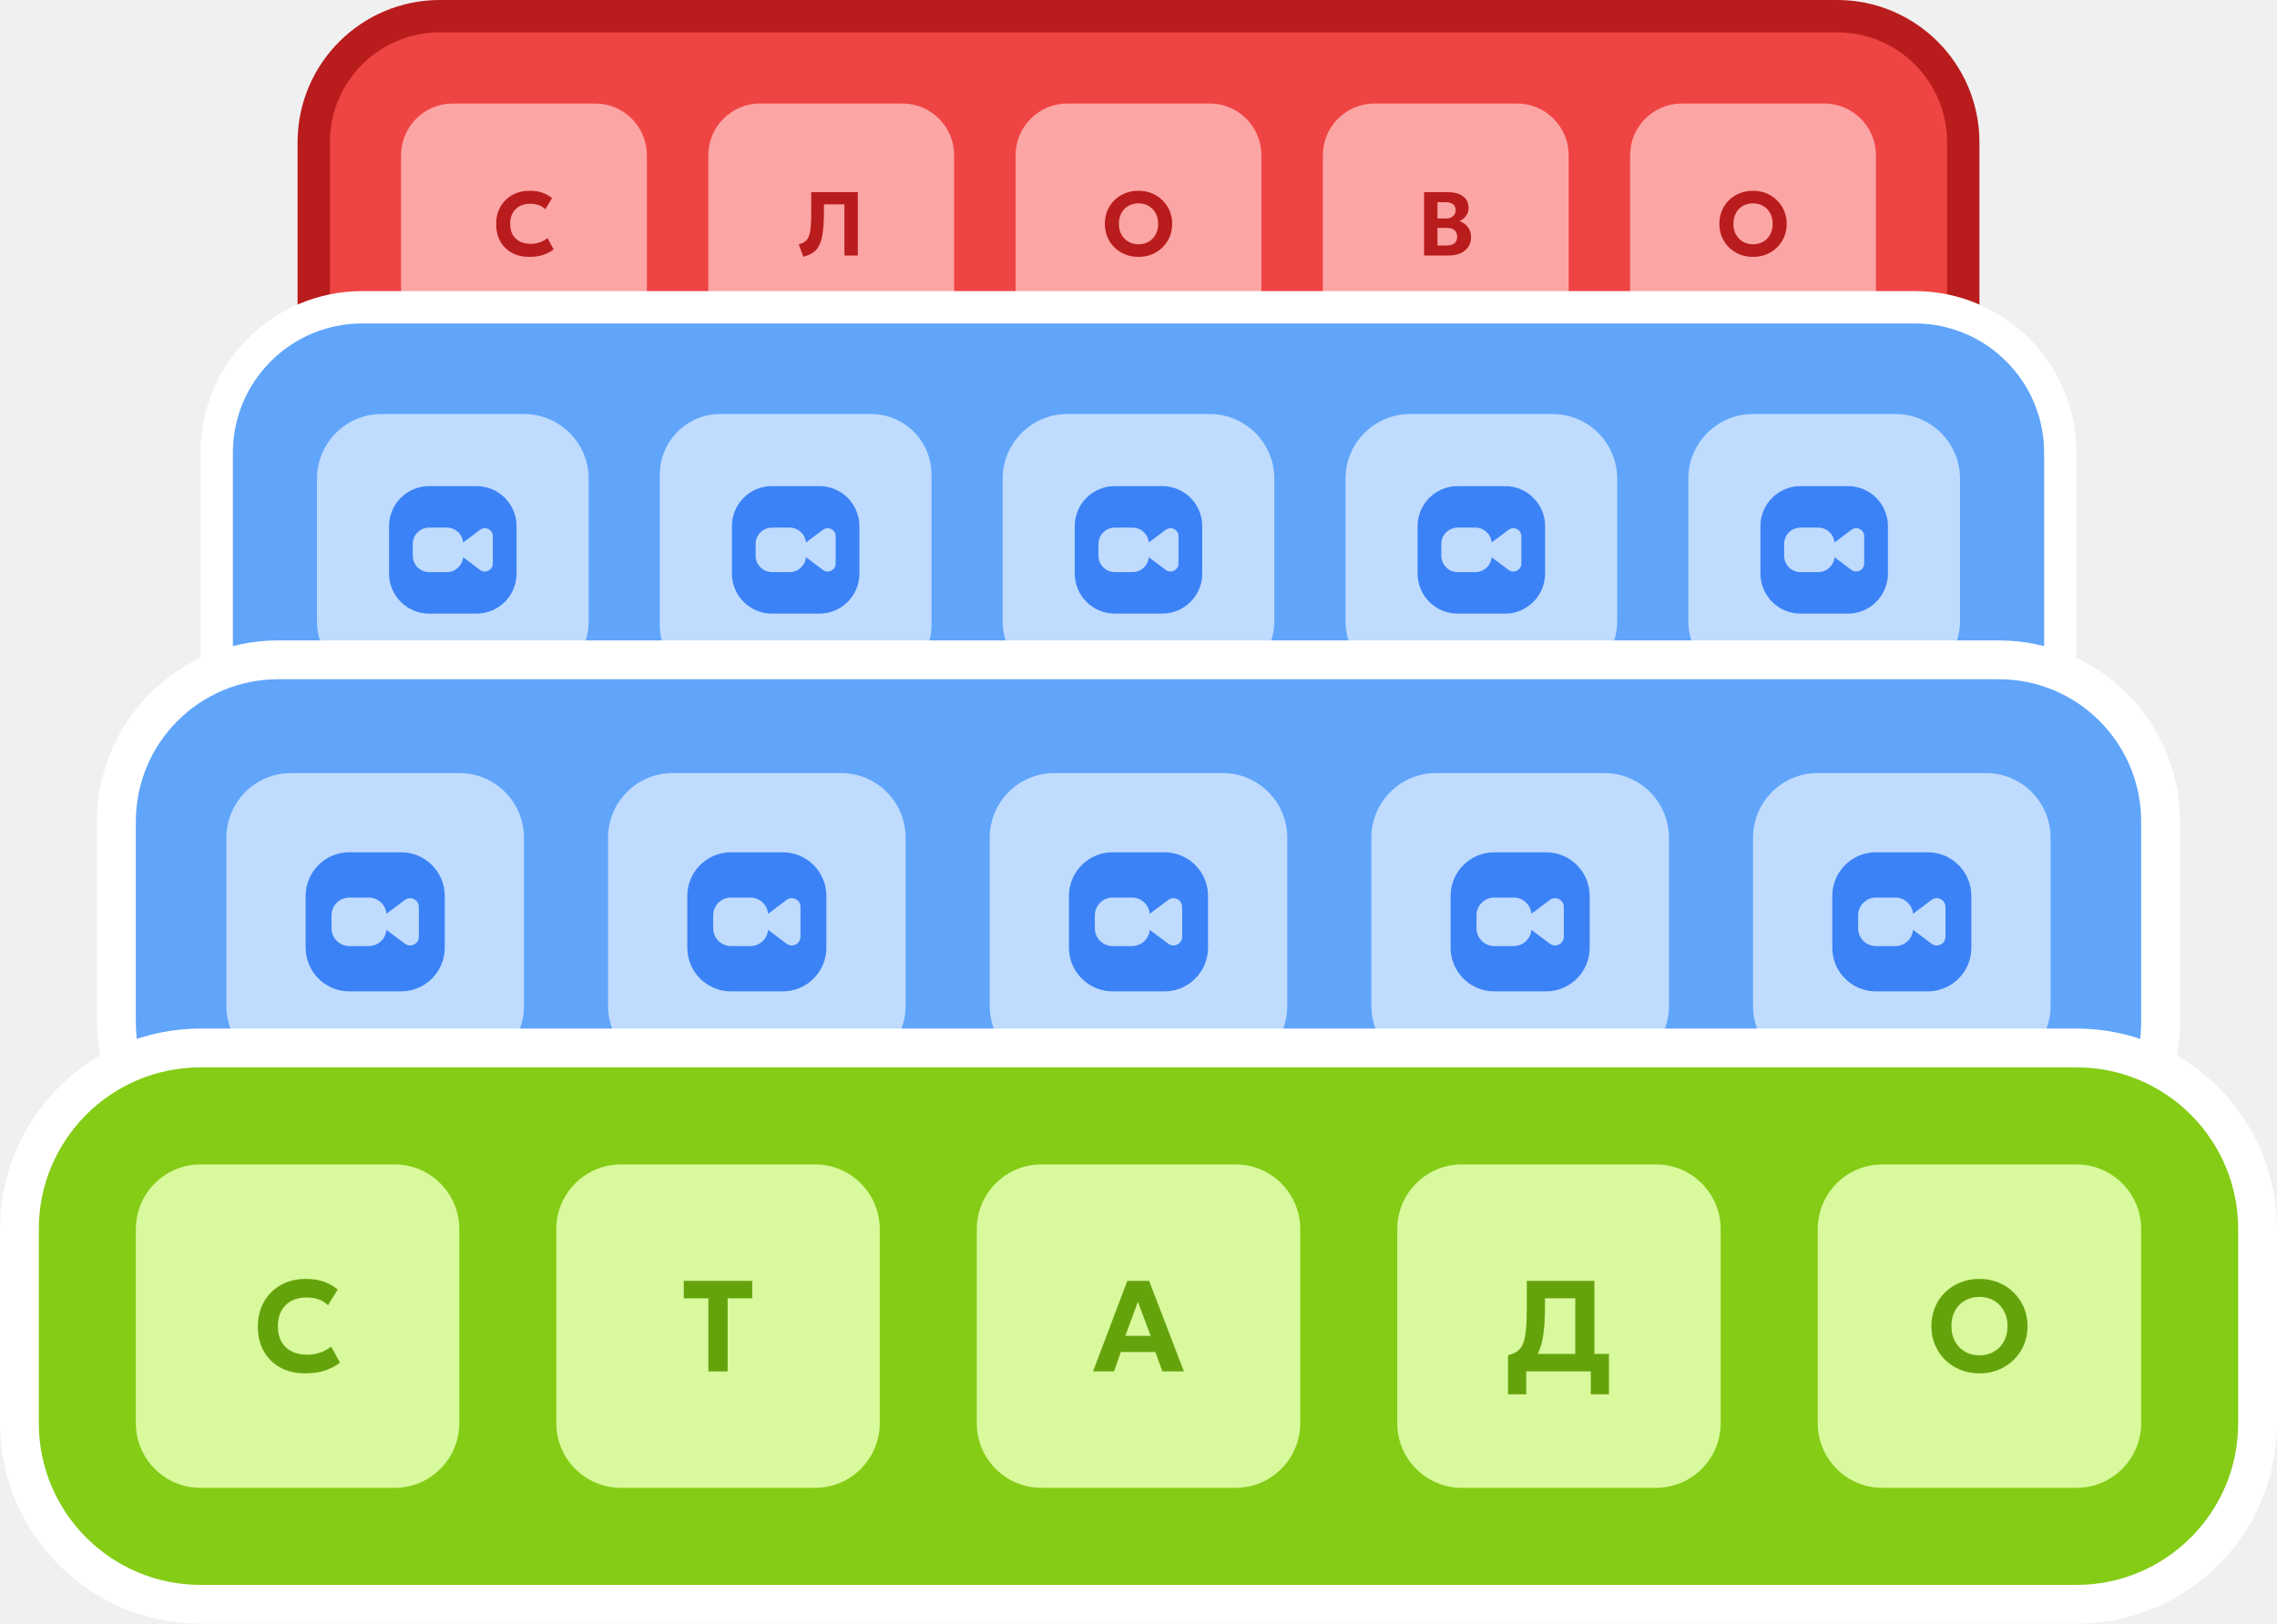
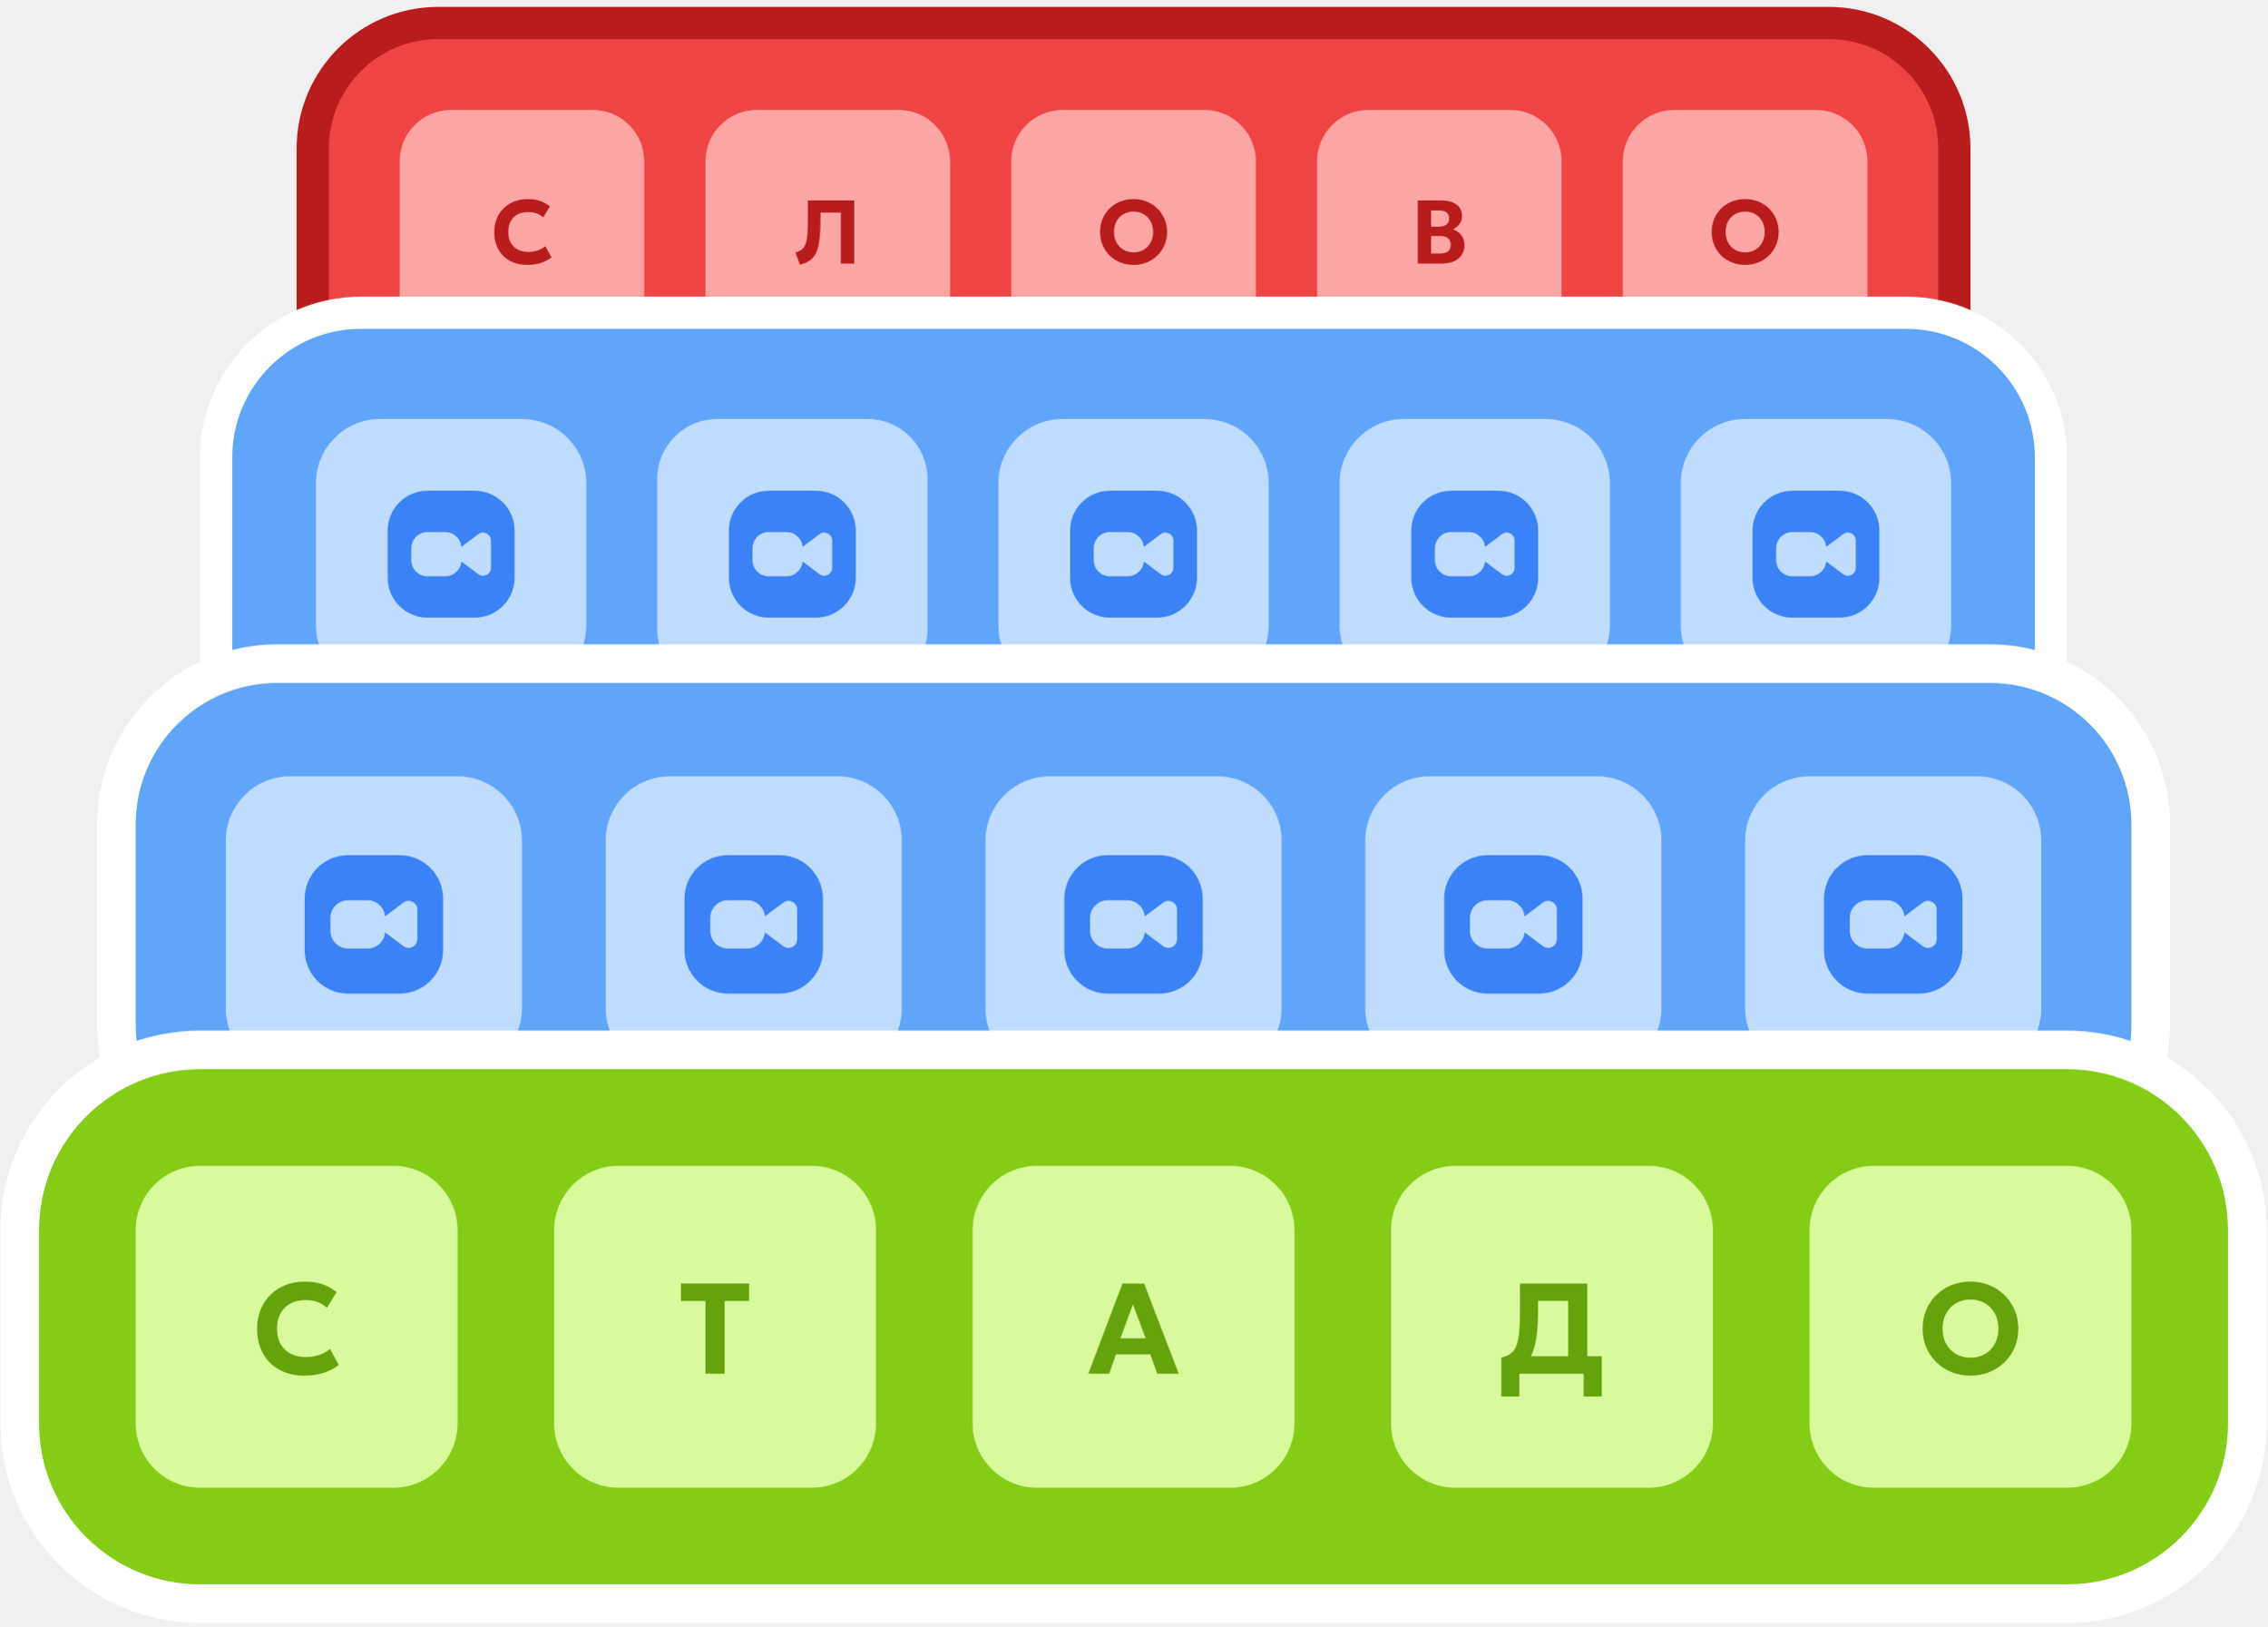
- <svg xmlns="http://www.w3.org/2000/svg" width="352" height="251" viewBox="0 0 352 251" fill="none">
-   <rect x="48.5" y="2.5" width="255" height="65" rx="19.5" fill="#EF4444" />
-   <rect x="48.5" y="2.5" width="255" height="65" rx="19.5" stroke="#B91C1C" stroke-width="5" />
-   <rect x="62" y="16" width="38" height="38" rx="8" fill="#FCA5A5" />
-   <path d="M81.817 39.71C80.805 39.71 79.913 39.502 79.143 39.087C78.373 38.667 77.774 38.077 77.344 37.316C76.915 36.551 76.7 35.652 76.7 34.621C76.7 33.87 76.826 33.181 77.078 32.556C77.33 31.931 77.687 31.389 78.149 30.932C78.611 30.47 79.155 30.115 79.78 29.868C80.41 29.616 81.099 29.49 81.845 29.49C82.639 29.49 83.311 29.59 83.861 29.791C84.412 29.992 84.907 30.274 85.345 30.638L84.295 32.339C84.011 32.059 83.672 31.849 83.28 31.709C82.893 31.569 82.461 31.499 81.985 31.499C81.5 31.499 81.064 31.571 80.676 31.716C80.294 31.861 79.967 32.068 79.696 32.339C79.43 32.605 79.225 32.929 79.08 33.312C78.94 33.69 78.87 34.117 78.87 34.593C78.87 35.246 78.996 35.804 79.248 36.266C79.505 36.723 79.869 37.076 80.34 37.323C80.816 37.57 81.383 37.694 82.041 37.694C82.499 37.694 82.947 37.624 83.385 37.484C83.829 37.344 84.246 37.12 84.638 36.812L85.59 38.555C85.128 38.91 84.587 39.192 83.966 39.402C83.346 39.607 82.629 39.71 81.817 39.71Z" fill="#B91C1C" />
-   <rect x="109.5" y="16" width="38" height="38" rx="8" fill="#FCA5A5" />
-   <path d="M124.182 39.682L123.475 37.785C123.793 37.687 124.061 37.575 124.28 37.449C124.504 37.318 124.689 37.143 124.833 36.924C124.983 36.705 125.099 36.415 125.183 36.056C125.267 35.697 125.326 35.239 125.358 34.684C125.391 34.129 125.407 33.447 125.407 32.64V29.7H132.61V39.5H130.538V31.59H127.374V32.549C127.374 33.557 127.342 34.432 127.276 35.174C127.216 35.911 127.113 36.541 126.968 37.064C126.824 37.582 126.628 38.014 126.38 38.359C126.138 38.7 125.834 38.975 125.47 39.185C125.111 39.395 124.682 39.561 124.182 39.682Z" fill="#B91C1C" />
-   <rect x="157" y="16" width="38" height="38" rx="8" fill="#FCA5A5" />
-   <path d="M175.999 39.71C175.252 39.71 174.562 39.582 173.927 39.325C173.292 39.064 172.742 38.702 172.275 38.24C171.808 37.778 171.444 37.237 171.183 36.616C170.926 35.995 170.798 35.323 170.798 34.6C170.798 33.872 170.926 33.198 171.183 32.577C171.444 31.956 171.808 31.415 172.275 30.953C172.742 30.491 173.292 30.132 173.927 29.875C174.562 29.618 175.252 29.49 175.999 29.49C176.746 29.49 177.434 29.621 178.064 29.882C178.699 30.143 179.249 30.507 179.716 30.974C180.187 31.441 180.554 31.984 180.815 32.605C181.076 33.221 181.207 33.886 181.207 34.6C181.207 35.323 181.076 35.995 180.815 36.616C180.554 37.237 180.187 37.778 179.716 38.24C179.249 38.702 178.699 39.064 178.064 39.325C177.434 39.582 176.746 39.71 175.999 39.71ZM175.999 37.764C176.433 37.764 176.834 37.689 177.203 37.54C177.572 37.391 177.894 37.178 178.169 36.903C178.444 36.623 178.657 36.289 178.806 35.902C178.96 35.515 179.037 35.081 179.037 34.6C179.037 33.961 178.904 33.405 178.638 32.934C178.372 32.458 178.01 32.089 177.553 31.828C177.096 31.567 176.578 31.436 175.999 31.436C175.57 31.436 175.168 31.511 174.795 31.66C174.426 31.809 174.104 32.022 173.829 32.297C173.558 32.572 173.346 32.906 173.192 33.298C173.043 33.685 172.968 34.119 172.968 34.6C172.968 35.239 173.101 35.797 173.367 36.273C173.633 36.744 173.995 37.111 174.452 37.372C174.909 37.633 175.425 37.764 175.999 37.764Z" fill="#B91C1C" />
-   <rect x="204.5" y="16" width="38" height="38" rx="8" fill="#FCA5A5" />
-   <path d="M220.144 39.5V29.7H223.791C224.771 29.7 225.555 29.91 226.143 30.33C226.736 30.745 227.032 31.361 227.032 32.178C227.032 32.481 226.967 32.764 226.836 33.025C226.706 33.286 226.533 33.517 226.318 33.718C226.104 33.914 225.868 34.068 225.611 34.18C226.143 34.357 226.575 34.663 226.906 35.097C227.242 35.531 227.41 36.054 227.41 36.665C227.41 37.234 227.268 37.731 226.983 38.156C226.699 38.581 226.295 38.912 225.772 39.15C225.25 39.383 224.627 39.5 223.903 39.5H220.144ZM222.216 37.946H223.595C224.155 37.946 224.573 37.834 224.848 37.61C225.124 37.386 225.261 37.048 225.261 36.595C225.261 36.156 225.126 35.82 224.855 35.587C224.585 35.349 224.179 35.23 223.637 35.23H222.216V37.946ZM222.216 33.774H223.504C223.817 33.774 224.085 33.723 224.309 33.62C224.538 33.517 224.713 33.37 224.834 33.179C224.96 32.983 225.023 32.747 225.023 32.472C225.023 32.08 224.888 31.779 224.617 31.569C224.351 31.359 223.969 31.254 223.469 31.254H222.216V33.774Z" fill="#B91C1C" />
-   <rect x="252" y="16" width="38" height="38" rx="8" fill="#FCA5A5" />
-   <path d="M270.999 39.71C270.252 39.71 269.562 39.582 268.927 39.325C268.292 39.064 267.742 38.702 267.275 38.24C266.808 37.778 266.444 37.237 266.183 36.616C265.926 35.995 265.798 35.323 265.798 34.6C265.798 33.872 265.926 33.198 266.183 32.577C266.444 31.956 266.808 31.415 267.275 30.953C267.742 30.491 268.292 30.132 268.927 29.875C269.562 29.618 270.252 29.49 270.999 29.49C271.746 29.49 272.434 29.621 273.064 29.882C273.699 30.143 274.249 30.507 274.716 30.974C275.187 31.441 275.554 31.984 275.815 32.605C276.076 33.221 276.207 33.886 276.207 34.6C276.207 35.323 276.076 35.995 275.815 36.616C275.554 37.237 275.187 37.778 274.716 38.24C274.249 38.702 273.699 39.064 273.064 39.325C272.434 39.582 271.746 39.71 270.999 39.71ZM270.999 37.764C271.433 37.764 271.834 37.689 272.203 37.54C272.572 37.391 272.894 37.178 273.169 36.903C273.444 36.623 273.657 36.289 273.806 35.902C273.96 35.515 274.037 35.081 274.037 34.6C274.037 33.961 273.904 33.405 273.638 32.934C273.372 32.458 273.01 32.089 272.553 31.828C272.096 31.567 271.578 31.436 270.999 31.436C270.57 31.436 270.168 31.511 269.795 31.66C269.426 31.809 269.104 32.022 268.829 32.297C268.558 32.572 268.346 32.906 268.192 33.298C268.043 33.685 267.968 34.119 267.968 34.6C267.968 35.239 268.101 35.797 268.367 36.273C268.633 36.744 268.995 37.111 269.452 37.372C269.909 37.633 270.425 37.764 270.999 37.764Z" fill="#B91C1C" />
-   <rect x="33.5" y="47.5" width="285" height="75" rx="22.5" fill="#60A5FA" />
-   <rect x="33.5" y="47.5" width="285" height="75" rx="22.5" stroke="white" stroke-width="5" />
-   <rect x="49" y="64" width="42" height="42" rx="10" fill="#BFDBFE" />
-   <path fill-rule="evenodd" clip-rule="evenodd" d="M60.146 81.333C60.146 77.916 62.916 75.146 66.333 75.146H73.667C77.084 75.146 79.854 77.916 79.854 81.333V88.667C79.854 92.084 77.084 94.854 73.667 94.854H66.333C62.916 94.854 60.146 92.084 60.146 88.667V81.333ZM63.812 84.083C63.812 82.691 64.941 81.562 66.333 81.562H69.083C70.401 81.562 71.482 82.573 71.594 83.861L74.207 81.902C75.023 81.29 76.187 81.872 76.187 82.892V87.108C76.187 88.128 75.023 88.71 74.207 88.098L71.594 86.139C71.482 87.427 70.401 88.437 69.083 88.437H66.333C64.941 88.437 63.812 87.309 63.812 85.917V84.083Z" fill="#3B82F6" />
-   <rect x="102" y="64" width="42" height="42" rx="9.355" fill="#BFDBFE" />
-   <path fill-rule="evenodd" clip-rule="evenodd" d="M113.146 81.333C113.146 77.916 115.916 75.146 119.333 75.146H126.667C130.084 75.146 132.854 77.916 132.854 81.333V88.667C132.854 92.084 130.084 94.854 126.667 94.854H119.333C115.916 94.854 113.146 92.084 113.146 88.667V81.333ZM116.812 84.083C116.812 82.691 117.941 81.562 119.333 81.562H122.083C123.401 81.562 124.482 82.573 124.594 83.861L127.207 81.902C128.023 81.29 129.187 81.872 129.187 82.892V87.108C129.187 88.128 128.023 88.71 127.207 88.098L124.594 86.139C124.482 87.427 123.401 88.437 122.083 88.437H119.333C117.941 88.437 116.812 87.309 116.812 85.917V84.083Z" fill="#3B82F6" />
-   <rect x="155" y="64" width="42" height="42" rx="10" fill="#BFDBFE" />
-   <path fill-rule="evenodd" clip-rule="evenodd" d="M166.146 81.333C166.146 77.916 168.916 75.146 172.333 75.146H179.667C183.084 75.146 185.854 77.916 185.854 81.333V88.667C185.854 92.084 183.084 94.854 179.667 94.854H172.333C168.916 94.854 166.146 92.084 166.146 88.667V81.333ZM169.812 84.083C169.812 82.691 170.941 81.562 172.333 81.562H175.083C176.401 81.562 177.482 82.573 177.594 83.861L180.207 81.902C181.023 81.29 182.187 81.872 182.187 82.892V87.108C182.187 88.128 181.023 88.71 180.207 88.098L177.594 86.139C177.482 87.427 176.401 88.437 175.083 88.437H172.333C170.941 88.437 169.812 87.309 169.812 85.917V84.083Z" fill="#3B82F6" />
-   <rect x="208" y="64" width="42" height="42" rx="10" fill="#BFDBFE" />
-   <path fill-rule="evenodd" clip-rule="evenodd" d="M219.146 81.333C219.146 77.916 221.916 75.146 225.333 75.146H232.667C236.084 75.146 238.854 77.916 238.854 81.333V88.667C238.854 92.084 236.084 94.854 232.667 94.854H225.333C221.916 94.854 219.146 92.084 219.146 88.667V81.333ZM222.812 84.083C222.812 82.691 223.941 81.562 225.333 81.562H228.083C229.401 81.562 230.482 82.573 230.594 83.861L233.207 81.902C234.023 81.29 235.187 81.872 235.187 82.892V87.108C235.187 88.128 234.023 88.71 233.207 88.098L230.594 86.139C230.482 87.427 229.401 88.437 228.083 88.437H225.333C223.941 88.437 222.812 87.309 222.812 85.917V84.083Z" fill="#3B82F6" />
-   <rect x="261" y="64" width="42" height="42" rx="10" fill="#BFDBFE" />
-   <path fill-rule="evenodd" clip-rule="evenodd" d="M272.146 81.333C272.146 77.916 274.916 75.146 278.333 75.146H285.667C289.084 75.146 291.854 77.916 291.854 81.333V88.667C291.854 92.084 289.084 94.854 285.667 94.854H278.333C274.916 94.854 272.146 92.084 272.146 88.667V81.333ZM275.812 84.083C275.812 82.691 276.941 81.562 278.333 81.562H281.083C282.401 81.562 283.482 82.573 283.594 83.861L286.207 81.902C287.023 81.29 288.187 81.872 288.187 82.892V87.108C288.187 88.128 287.023 88.71 286.207 88.098L283.594 86.139C283.482 87.427 282.401 88.437 281.083 88.437H278.333C276.941 88.437 275.812 87.309 275.812 85.917V84.083Z" fill="#3B82F6" />
-   <rect x="18" y="102" width="316" height="81" rx="25" fill="#60A5FA" />
-   <rect x="18" y="102" width="316" height="81" rx="25" stroke="white" stroke-width="6" />
-   <rect x="35" y="119.5" width="46" height="46" rx="10" fill="#BFDBFE" />
-   <path fill-rule="evenodd" clip-rule="evenodd" d="M47.25 138.5C47.25 134.772 50.272 131.75 54 131.75H62C65.728 131.75 68.75 134.772 68.75 138.5V146.5C68.75 150.228 65.728 153.25 62 153.25H54C50.272 153.25 47.25 150.228 47.25 146.5V138.5ZM51.25 141.5C51.25 139.981 52.481 138.75 54 138.75H57C58.437 138.75 59.617 139.853 59.739 141.258L62.59 139.12C63.48 138.453 64.75 139.088 64.75 140.2V144.8C64.75 145.912 63.48 146.548 62.59 145.88L59.739 143.742C59.617 145.148 58.437 146.25 57 146.25H54C52.481 146.25 51.25 145.019 51.25 143.5V141.5Z" fill="#3B82F6" />
-   <rect x="94" y="119.5" width="46" height="46" rx="10" fill="#BFDBFE" />
-   <path fill-rule="evenodd" clip-rule="evenodd" d="M106.25 138.5C106.25 134.772 109.272 131.75 113 131.75H121C124.728 131.75 127.75 134.772 127.75 138.5V146.5C127.75 150.228 124.728 153.25 121 153.25H113C109.272 153.25 106.25 150.228 106.25 146.5V138.5ZM110.25 141.5C110.25 139.981 111.481 138.75 113 138.75H116C117.437 138.75 118.617 139.853 118.739 141.258L121.59 139.12C122.48 138.453 123.75 139.088 123.75 140.2V144.8C123.75 145.912 122.48 146.548 121.59 145.88L118.739 143.742C118.617 145.148 117.437 146.25 116 146.25H113C111.481 146.25 110.25 145.019 110.25 143.5V141.5Z" fill="#3B82F6" />
-   <rect x="153" y="119.5" width="46" height="46" rx="10" fill="#BFDBFE" />
-   <path fill-rule="evenodd" clip-rule="evenodd" d="M165.25 138.5C165.25 134.772 168.272 131.75 172 131.75H180C183.728 131.75 186.75 134.772 186.75 138.5V146.5C186.75 150.228 183.728 153.25 180 153.25H172C168.272 153.25 165.25 150.228 165.25 146.5V138.5ZM169.25 141.5C169.25 139.981 170.481 138.75 172 138.75H175C176.437 138.75 177.617 139.853 177.739 141.258L180.59 139.12C181.48 138.453 182.75 139.088 182.75 140.2V144.8C182.75 145.912 181.48 146.548 180.59 145.88L177.739 143.742C177.617 145.148 176.437 146.25 175 146.25H172C170.481 146.25 169.25 145.019 169.25 143.5V141.5Z" fill="#3B82F6" />
-   <rect x="212" y="119.5" width="46" height="46" rx="10" fill="#BFDBFE" />
-   <path fill-rule="evenodd" clip-rule="evenodd" d="M224.25 138.5C224.25 134.772 227.272 131.75 231 131.75H239C242.728 131.75 245.75 134.772 245.75 138.5V146.5C245.75 150.228 242.728 153.25 239 153.25H231C227.272 153.25 224.25 150.228 224.25 146.5V138.5ZM228.25 141.5C228.25 139.981 229.481 138.75 231 138.75H234C235.437 138.75 236.617 139.853 236.739 141.258L239.59 139.12C240.48 138.453 241.75 139.088 241.75 140.2V144.8C241.75 145.912 240.48 146.548 239.59 145.88L236.739 143.742C236.617 145.148 235.437 146.25 234 146.25H231C229.481 146.25 228.25 145.019 228.25 143.5V141.5Z" fill="#3B82F6" />
-   <rect x="271" y="119.5" width="46" height="46" rx="10" fill="#BFDBFE" />
-   <path fill-rule="evenodd" clip-rule="evenodd" d="M283.25 138.5C283.25 134.772 286.272 131.75 290 131.75H298C301.728 131.75 304.75 134.772 304.75 138.5V146.5C304.75 150.228 301.728 153.25 298 153.25H290C286.272 153.25 283.25 150.228 283.25 146.5V138.5ZM287.25 141.5C287.25 139.981 288.481 138.75 290 138.75H293C294.437 138.75 295.617 139.853 295.739 141.258L298.59 139.12C299.48 138.453 300.75 139.088 300.75 140.2V144.8C300.75 145.912 299.48 146.548 298.59 145.88L295.739 143.742C295.617 145.148 294.437 146.25 293 146.25H290C288.481 146.25 287.25 145.019 287.25 143.5V141.5Z" fill="#3B82F6" />
-   <rect x="3" y="162" width="346" height="86" rx="28" fill="#84CC16" />
-   <rect x="3" y="162" width="346" height="86" rx="28" stroke="white" stroke-width="6" />
-   <rect x="21" y="180" width="50" height="50" rx="10" fill="#D9F99D" />
-   <path d="M47.168 212.3C45.721 212.3 44.448 212.003 43.348 211.41C42.248 210.81 41.391 209.967 40.778 208.88C40.164 207.787 39.858 206.503 39.858 205.03C39.858 203.957 40.038 202.973 40.398 202.08C40.758 201.187 41.268 200.413 41.928 199.76C42.588 199.1 43.364 198.593 44.258 198.24C45.158 197.88 46.141 197.7 47.208 197.7C48.341 197.7 49.301 197.843 50.088 198.13C50.874 198.417 51.581 198.82 52.208 199.34L50.708 201.77C50.301 201.37 49.818 201.07 49.258 200.87C48.704 200.67 48.088 200.57 47.408 200.57C46.714 200.57 46.091 200.673 45.538 200.88C44.991 201.087 44.524 201.383 44.138 201.77C43.758 202.15 43.464 202.613 43.258 203.16C43.058 203.7 42.958 204.31 42.958 204.99C42.958 205.923 43.138 206.72 43.498 207.38C43.864 208.033 44.384 208.537 45.058 208.89C45.738 209.243 46.548 209.42 47.488 209.42C48.141 209.42 48.781 209.32 49.408 209.12C50.041 208.92 50.638 208.6 51.198 208.16L52.558 210.65C51.898 211.157 51.124 211.56 50.238 211.86C49.351 212.153 48.328 212.3 47.168 212.3Z" fill="#65A30D" />
-   <rect x="86" y="180" width="50" height="50" rx="10" fill="#D9F99D" />
-   <path d="M109.507 212V200.7H105.707V198H116.287V200.7H112.487V212H109.507Z" fill="#65A30D" />
-   <rect x="151" y="180" width="50" height="50" rx="10" fill="#D9F99D" />
-   <path d="M168.972 212L174.272 198H177.642L183.022 212H179.692L178.602 209H173.272L172.212 212H168.972ZM173.972 206.5H177.882L175.902 201.24L173.972 206.5Z" fill="#65A30D" />
-   <rect x="216" y="180" width="50" height="50" rx="10" fill="#D9F99D" />
-   <path d="M243.517 212V200.7H238.837V202.07C238.837 203.703 238.754 205.103 238.587 206.27C238.421 207.43 238.154 208.393 237.787 209.16C237.427 209.927 236.947 210.533 236.347 210.98C235.747 211.427 235.017 211.753 234.157 211.96L233.127 209.49C233.714 209.357 234.194 209.153 234.567 208.88C234.947 208.607 235.244 208.203 235.457 207.67C235.671 207.13 235.817 206.41 235.897 205.51C235.984 204.603 236.027 203.457 236.027 202.07V198H246.477V212H243.517ZM233.127 215.54V209.49L234.897 209.57L235.867 209.29H248.727V215.54H245.917V212H235.937V215.54H233.127Z" fill="#65A30D" />
-   <rect x="281" y="180" width="50" height="50" rx="10" fill="#D9F99D" />
-   <path d="M305.999 212.3C304.932 212.3 303.945 212.117 303.039 211.75C302.132 211.377 301.345 210.86 300.679 210.2C300.012 209.54 299.492 208.767 299.119 207.88C298.752 206.993 298.569 206.033 298.569 205C298.569 203.96 298.752 202.997 299.119 202.11C299.492 201.223 300.012 200.45 300.679 199.79C301.345 199.13 302.132 198.617 303.039 198.25C303.945 197.883 304.932 197.7 305.999 197.7C307.065 197.7 308.049 197.887 308.949 198.26C309.855 198.633 310.642 199.153 311.309 199.82C311.982 200.487 312.505 201.263 312.879 202.15C313.252 203.03 313.439 203.98 313.439 205C313.439 206.033 313.252 206.993 312.879 207.88C312.505 208.767 311.982 209.54 311.309 210.2C310.642 210.86 309.855 211.377 308.949 211.75C308.049 212.117 307.065 212.3 305.999 212.3ZM305.999 209.52C306.619 209.52 307.192 209.413 307.719 209.2C308.245 208.987 308.705 208.683 309.099 208.29C309.492 207.89 309.795 207.413 310.009 206.86C310.229 206.307 310.339 205.687 310.339 205C310.339 204.087 310.149 203.293 309.769 202.62C309.389 201.94 308.872 201.413 308.219 201.04C307.565 200.667 306.825 200.48 305.999 200.48C305.385 200.48 304.812 200.587 304.279 200.8C303.752 201.013 303.292 201.317 302.899 201.71C302.512 202.103 302.209 202.58 301.989 203.14C301.775 203.693 301.669 204.313 301.669 205C301.669 205.913 301.859 206.71 302.239 207.39C302.619 208.063 303.135 208.587 303.789 208.96C304.442 209.333 305.179 209.52 305.999 209.52Z" fill="#65A30D" />
+ <svg xmlns="http://www.w3.org/2000/svg" width="290" height="208" viewBox="0 0 290 208" fill="none">
+   <rect x="40" y="2.941" width="210" height="53.529" rx="16.059" fill="#EF4444" />
+   <rect x="40" y="2.941" width="210" height="53.529" rx="16.059" stroke="#B91C1C" stroke-width="4.118" />
+   <rect x="51.118" y="14.059" width="31.294" height="31.294" rx="6.588" fill="#FCA5A5" />
+   <path d="M67.438 33.879C66.604 33.879 65.87 33.708 65.236 33.366C64.602 33.02 64.108 32.534 63.754 31.907C63.401 31.277 63.224 30.537 63.224 29.688C63.224 29.069 63.328 28.502 63.535 27.987C63.743 27.472 64.037 27.027 64.417 26.65C64.797 26.27 65.245 25.977 65.76 25.774C66.279 25.566 66.846 25.462 67.461 25.462C68.114 25.462 68.668 25.545 69.121 25.71C69.575 25.875 69.982 26.108 70.343 26.408L69.478 27.809C69.244 27.578 68.965 27.405 68.643 27.29C68.324 27.174 67.968 27.117 67.576 27.117C67.177 27.117 66.817 27.176 66.498 27.296C66.183 27.415 65.914 27.586 65.691 27.809C65.472 28.028 65.303 28.295 65.184 28.61C65.069 28.921 65.011 29.273 65.011 29.665C65.011 30.203 65.115 30.662 65.322 31.043C65.534 31.419 65.833 31.709 66.221 31.913C66.613 32.117 67.08 32.219 67.622 32.219C67.999 32.219 68.368 32.161 68.729 32.046C69.094 31.93 69.438 31.746 69.761 31.492L70.545 32.928C70.165 33.22 69.719 33.452 69.207 33.625C68.696 33.794 68.106 33.879 67.438 33.879Z" fill="#B91C1C" />
+   <rect x="90.235" y="14.059" width="31.294" height="31.294" rx="6.588" fill="#FCA5A5" />
+   <path d="M102.327 33.856L101.744 32.294C102.006 32.213 102.227 32.121 102.407 32.017C102.592 31.909 102.744 31.765 102.863 31.584C102.986 31.404 103.082 31.166 103.151 30.87C103.22 30.574 103.268 30.197 103.295 29.74C103.322 29.282 103.335 28.721 103.335 28.056V25.635H109.267V33.706H107.561V27.192H104.955V27.982C104.955 28.812 104.928 29.532 104.875 30.143C104.825 30.751 104.74 31.269 104.621 31.7C104.502 32.126 104.34 32.482 104.137 32.766C103.937 33.047 103.687 33.274 103.387 33.447C103.091 33.62 102.738 33.756 102.327 33.856Z" fill="#B91C1C" />
+   <rect x="129.353" y="14.059" width="31.294" height="31.294" rx="6.588" fill="#FCA5A5" />
+   <path d="M144.999 33.879C144.384 33.879 143.815 33.773 143.293 33.562C142.77 33.347 142.317 33.049 141.932 32.668C141.548 32.288 141.248 31.842 141.033 31.331C140.822 30.82 140.716 30.266 140.716 29.671C140.716 29.071 140.822 28.516 141.033 28.005C141.248 27.494 141.548 27.048 141.932 26.667C142.317 26.287 142.77 25.991 143.293 25.779C143.815 25.568 144.384 25.462 144.999 25.462C145.614 25.462 146.181 25.57 146.7 25.785C147.222 26 147.676 26.3 148.06 26.684C148.448 27.069 148.75 27.517 148.965 28.028C149.18 28.535 149.288 29.083 149.288 29.671C149.288 30.266 149.18 30.82 148.965 31.331C148.75 31.842 148.448 32.288 148.06 32.668C147.676 33.049 147.222 33.347 146.7 33.562C146.181 33.773 145.614 33.879 144.999 33.879ZM144.999 32.276C145.357 32.276 145.687 32.215 145.991 32.092C146.294 31.969 146.559 31.794 146.786 31.567C147.013 31.337 147.188 31.062 147.311 30.743C147.438 30.424 147.501 30.067 147.501 29.671C147.501 29.144 147.391 28.687 147.172 28.299C146.953 27.907 146.656 27.603 146.279 27.388C145.902 27.173 145.476 27.065 144.999 27.065C144.646 27.065 144.315 27.127 144.008 27.25C143.704 27.372 143.439 27.547 143.212 27.774C142.989 28.001 142.814 28.276 142.687 28.598C142.565 28.917 142.503 29.275 142.503 29.671C142.503 30.197 142.613 30.656 142.832 31.048C143.051 31.437 143.349 31.738 143.725 31.953C144.102 32.169 144.526 32.276 144.999 32.276Z" fill="#B91C1C" />
+   <rect x="168.471" y="14.059" width="31.294" height="31.294" rx="6.588" fill="#FCA5A5" />
+   <path d="M181.354 33.706V25.635H184.358C185.165 25.635 185.81 25.808 186.294 26.154C186.783 26.496 187.027 27.003 187.027 27.676C187.027 27.926 186.973 28.158 186.865 28.374C186.758 28.589 186.615 28.779 186.439 28.944C186.262 29.106 186.068 29.233 185.856 29.325C186.294 29.471 186.65 29.723 186.923 30.08C187.2 30.437 187.338 30.868 187.338 31.371C187.338 31.84 187.221 32.249 186.986 32.599C186.752 32.949 186.419 33.222 185.989 33.418C185.558 33.61 185.045 33.706 184.45 33.706H181.354ZM183.06 32.426H184.196C184.657 32.426 185.001 32.334 185.228 32.15C185.455 31.965 185.568 31.686 185.568 31.314C185.568 30.952 185.457 30.676 185.234 30.483C185.011 30.288 184.676 30.189 184.231 30.189H183.06V32.426ZM183.06 28.99H184.121C184.379 28.99 184.6 28.948 184.784 28.864C184.972 28.779 185.117 28.658 185.216 28.5C185.32 28.339 185.372 28.145 185.372 27.918C185.372 27.595 185.261 27.348 185.038 27.174C184.819 27.002 184.504 26.915 184.092 26.915H183.06V28.99Z" fill="#B91C1C" />
+   <rect x="207.588" y="14.059" width="31.294" height="31.294" rx="6.588" fill="#FCA5A5" />
+   <path d="M223.234 33.879C222.62 33.879 222.051 33.773 221.528 33.562C221.005 33.347 220.552 33.049 220.168 32.668C219.783 32.288 219.484 31.842 219.268 31.331C219.057 30.82 218.951 30.266 218.951 29.671C218.951 29.071 219.057 28.516 219.268 28.005C219.484 27.494 219.783 27.048 220.168 26.667C220.552 26.287 221.005 25.991 221.528 25.779C222.051 25.568 222.62 25.462 223.234 25.462C223.849 25.462 224.416 25.57 224.935 25.785C225.458 26 225.911 26.3 226.296 26.684C226.684 27.069 226.985 27.517 227.201 28.028C227.416 28.535 227.523 29.083 227.523 29.671C227.523 30.266 227.416 30.82 227.201 31.331C226.985 31.842 226.684 32.288 226.296 32.668C225.911 33.049 225.458 33.347 224.935 33.562C224.416 33.773 223.849 33.879 223.234 33.879ZM223.234 32.276C223.592 32.276 223.922 32.215 224.226 32.092C224.53 31.969 224.795 31.794 225.022 31.567C225.248 31.337 225.423 31.062 225.546 30.743C225.673 30.424 225.736 30.067 225.736 29.671C225.736 29.144 225.627 28.687 225.408 28.299C225.189 27.907 224.891 27.603 224.514 27.388C224.138 27.173 223.711 27.065 223.234 27.065C222.881 27.065 222.55 27.127 222.243 27.25C221.939 27.372 221.674 27.547 221.447 27.774C221.224 28.001 221.05 28.276 220.923 28.598C220.8 28.917 220.738 29.275 220.738 29.671C220.738 30.197 220.848 30.656 221.067 31.048C221.286 31.437 221.584 31.738 221.96 31.953C222.337 32.169 222.762 32.276 223.234 32.276Z" fill="#B91C1C" />
+   <rect x="27.647" y="40" width="234.706" height="61.765" rx="18.529" fill="#60A5FA" />
+   <rect x="27.647" y="40" width="234.706" height="61.765" rx="18.529" stroke="white" stroke-width="4.118" />
+   <rect x="40.412" y="53.588" width="34.588" height="34.588" rx="8.235" fill="#BFDBFE" />
+   <path fill-rule="evenodd" clip-rule="evenodd" d="M49.591 67.863C49.591 65.049 51.872 62.767 54.686 62.767H60.725C63.54 62.767 65.821 65.049 65.821 67.863V73.902C65.821 76.716 63.54 78.998 60.725 78.998H54.686C51.872 78.998 49.591 76.716 49.591 73.902V67.863ZM52.61 70.127C52.61 68.981 53.54 68.052 54.686 68.052H56.951C58.036 68.052 58.926 68.884 59.019 69.945L61.171 68.331C61.843 67.827 62.801 68.306 62.801 69.146V72.619C62.801 73.458 61.843 73.938 61.171 73.434L59.019 71.82C58.926 72.881 58.036 73.713 56.951 73.713H54.686C53.54 73.713 52.61 72.784 52.61 71.637V70.127Z" fill="#3B82F6" />
+   <rect x="84.059" y="53.588" width="34.588" height="34.588" rx="7.704" fill="#BFDBFE" />
+   <path fill-rule="evenodd" clip-rule="evenodd" d="M93.238 67.863C93.238 65.049 95.519 62.767 98.333 62.767H104.372C107.187 62.767 109.468 65.049 109.468 67.863V73.902C109.468 76.716 107.187 78.998 104.372 78.998H98.333C95.519 78.998 93.238 76.716 93.238 73.902V67.863ZM96.257 70.127C96.257 68.981 97.187 68.052 98.333 68.052H100.598C101.683 68.052 102.573 68.884 102.666 69.945L104.818 68.331C105.49 67.827 106.448 68.306 106.448 69.146V72.619C106.448 73.458 105.49 73.938 104.818 73.434L102.666 71.82C102.573 72.881 101.683 73.713 100.598 73.713H98.333C97.187 73.713 96.257 72.784 96.257 71.637V70.127Z" fill="#3B82F6" />
+   <rect x="127.706" y="53.588" width="34.588" height="34.588" rx="8.235" fill="#BFDBFE" />
+   <path fill-rule="evenodd" clip-rule="evenodd" d="M136.885 67.863C136.885 65.049 139.166 62.767 141.98 62.767H148.02C150.834 62.767 153.115 65.049 153.115 67.863V73.902C153.115 76.716 150.834 78.998 148.02 78.998H141.98C139.166 78.998 136.885 76.716 136.885 73.902V67.863ZM139.904 70.127C139.904 68.981 140.834 68.052 141.98 68.052H144.245C145.33 68.052 146.221 68.884 146.313 69.945L148.465 68.331C149.137 67.827 150.095 68.306 150.095 69.146V72.619C150.095 73.458 149.137 73.938 148.465 73.434L146.313 71.82C146.22 72.881 145.33 73.713 144.245 73.713H141.98C140.834 73.713 139.904 72.784 139.904 71.637V70.127Z" fill="#3B82F6" />
+   <rect x="171.353" y="53.588" width="34.588" height="34.588" rx="8.235" fill="#BFDBFE" />
+   <path fill-rule="evenodd" clip-rule="evenodd" d="M180.532 67.863C180.532 65.049 182.813 62.767 185.627 62.767H191.667C194.481 62.767 196.762 65.049 196.762 67.863V73.902C196.762 76.716 194.481 78.998 191.667 78.998H185.627C182.813 78.998 180.532 76.716 180.532 73.902V67.863ZM183.551 70.127C183.551 68.981 184.481 68.052 185.627 68.052H187.892C188.977 68.052 189.868 68.884 189.96 69.945L192.112 68.331C192.784 67.827 193.742 68.306 193.742 69.146V72.619C193.742 73.458 192.784 73.938 192.112 73.434L189.96 71.82C189.867 72.881 188.977 73.713 187.892 73.713H185.627C184.481 73.713 183.551 72.784 183.551 71.637V70.127Z" fill="#3B82F6" />
+   <rect x="215" y="53.588" width="34.588" height="34.588" rx="8.235" fill="#BFDBFE" />
+   <path fill-rule="evenodd" clip-rule="evenodd" d="M224.179 67.863C224.179 65.049 226.46 62.767 229.274 62.767H235.314C238.128 62.767 240.409 65.049 240.409 67.863V73.902C240.409 76.716 238.128 78.998 235.314 78.998H229.274C226.46 78.998 224.179 76.716 224.179 73.902V67.863ZM227.198 70.127C227.198 68.981 228.128 68.052 229.274 68.052H231.539C232.624 68.052 233.515 68.884 233.607 69.945L235.759 68.331C236.431 67.827 237.39 68.306 237.39 69.146V72.619C237.39 73.458 236.431 73.938 235.759 73.434L233.607 71.82C233.515 72.881 232.624 73.713 231.539 73.713H229.274C228.128 73.713 227.198 72.784 227.198 71.637V70.127Z" fill="#3B82F6" />
+   <rect x="14.882" y="84.882" width="260.235" height="66.706" rx="20.588" fill="#60A5FA" />
+   <rect x="14.882" y="84.882" width="260.235" height="66.706" rx="20.588" stroke="white" stroke-width="4.941" />
+   <rect x="28.882" y="99.294" width="37.882" height="37.882" rx="8.235" fill="#BFDBFE" />
+   <path fill-rule="evenodd" clip-rule="evenodd" d="M38.971 114.941C38.971 111.871 41.459 109.382 44.529 109.382H51.118C54.188 109.382 56.676 111.871 56.676 114.941V121.529C56.676 124.599 54.188 127.088 51.118 127.088H44.529C41.459 127.088 38.971 124.599 38.971 121.529V114.941ZM42.265 117.412C42.265 116.161 43.279 115.147 44.529 115.147H47C48.184 115.147 49.155 116.055 49.256 117.212L51.603 115.452C52.336 114.902 53.382 115.425 53.382 116.341V120.129C53.382 121.045 52.336 121.569 51.603 121.019L49.256 119.258C49.155 120.416 48.184 121.324 47 121.324H44.529C43.279 121.324 42.265 120.31 42.265 119.059V117.412Z" fill="#3B82F6" />
+   <rect x="77.471" y="99.294" width="37.882" height="37.882" rx="8.235" fill="#BFDBFE" />
+   <path fill-rule="evenodd" clip-rule="evenodd" d="M87.559 114.941C87.559 111.871 90.047 109.382 93.118 109.382H99.706C102.776 109.382 105.265 111.871 105.265 114.941V121.529C105.265 124.599 102.776 127.088 99.706 127.088H93.118C90.047 127.088 87.559 124.599 87.559 121.529V114.941ZM90.853 117.412C90.853 116.161 91.867 115.147 93.118 115.147H95.588C96.772 115.147 97.743 116.055 97.844 117.212L100.192 115.452C100.925 114.902 101.97 115.425 101.97 116.341V120.129C101.97 121.045 100.925 121.569 100.192 121.019L97.844 119.258C97.743 120.416 96.772 121.324 95.588 121.324H93.118C91.867 121.324 90.853 120.31 90.853 119.059V117.412Z" fill="#3B82F6" />
+   <rect x="126.059" y="99.294" width="37.882" height="37.882" rx="8.235" fill="#BFDBFE" />
+   <path fill-rule="evenodd" clip-rule="evenodd" d="M136.147 114.941C136.147 111.871 138.636 109.382 141.706 109.382H148.294C151.364 109.382 153.853 111.871 153.853 114.941V121.529C153.853 124.599 151.364 127.088 148.294 127.088H141.706C138.636 127.088 136.147 124.599 136.147 121.529V114.941ZM139.441 117.412C139.441 116.161 140.455 115.147 141.706 115.147H144.176C145.36 115.147 146.331 116.055 146.432 117.212L148.78 115.452C149.513 114.902 150.559 115.425 150.559 116.341V120.129C150.559 121.045 149.513 121.569 148.78 121.019L146.432 119.258C146.331 120.416 145.36 121.324 144.176 121.324H141.706C140.455 121.324 139.441 120.31 139.441 119.059V117.412Z" fill="#3B82F6" />
+   <rect x="174.647" y="99.294" width="37.882" height="37.882" rx="8.235" fill="#BFDBFE" />
+   <path fill-rule="evenodd" clip-rule="evenodd" d="M184.735 114.941C184.735 111.871 187.224 109.382 190.294 109.382H196.882C199.952 109.382 202.441 111.871 202.441 114.941V121.529C202.441 124.599 199.952 127.088 196.882 127.088H190.294C187.224 127.088 184.735 124.599 184.735 121.529V114.941ZM188.029 117.412C188.029 116.161 189.043 115.147 190.294 115.147H192.765C193.948 115.147 194.92 116.055 195.021 117.212L197.368 115.452C198.101 114.902 199.147 115.425 199.147 116.341V120.129C199.147 121.045 198.101 121.569 197.368 121.019L195.021 119.258C194.92 120.416 193.948 121.324 192.765 121.324H190.294C189.043 121.324 188.029 120.31 188.029 119.059V117.412Z" fill="#3B82F6" />
+   <rect x="223.235" y="99.294" width="37.882" height="37.882" rx="8.235" fill="#BFDBFE" />
+   <path fill-rule="evenodd" clip-rule="evenodd" d="M233.323 114.941C233.323 111.871 235.812 109.382 238.882 109.382H245.471C248.541 109.382 251.029 111.871 251.029 114.941V121.529C251.029 124.599 248.541 127.088 245.471 127.088H238.882C235.812 127.088 233.323 124.599 233.323 121.529V114.941ZM236.618 117.412C236.618 116.161 237.632 115.147 238.882 115.147H241.353C242.537 115.147 243.508 116.055 243.609 117.212L245.956 115.452C246.689 114.902 247.735 115.425 247.735 116.341V120.129C247.735 121.045 246.689 121.569 245.956 121.019L243.609 119.258C243.508 120.416 242.536 121.324 241.353 121.324H238.882C237.632 121.324 236.618 120.31 236.618 119.059V117.412Z" fill="#3B82F6" />
+   <rect x="2.529" y="134.294" width="284.941" height="70.823" rx="23.059" fill="#84CC16" />
+   <rect x="2.529" y="134.294" width="284.941" height="70.823" rx="23.059" stroke="white" stroke-width="4.941" />
+   <rect x="17.353" y="149.118" width="41.176" height="41.176" rx="8.235" fill="#D9F99D" />
+   <path d="M38.903 175.953C37.711 175.953 36.663 175.709 35.757 175.22C34.851 174.726 34.145 174.031 33.64 173.136C33.135 172.236 32.883 171.179 32.883 169.966C32.883 169.082 33.031 168.272 33.327 167.536C33.624 166.801 34.044 166.164 34.587 165.626C35.131 165.082 35.77 164.665 36.506 164.374C37.247 164.078 38.057 163.929 38.936 163.929C39.869 163.929 40.66 164.047 41.307 164.283C41.955 164.52 42.537 164.852 43.053 165.28L41.818 167.281C41.483 166.952 41.085 166.705 40.624 166.54C40.168 166.375 39.66 166.293 39.1 166.293C38.529 166.293 38.016 166.378 37.56 166.548C37.11 166.718 36.726 166.963 36.407 167.281C36.094 167.594 35.853 167.976 35.683 168.426C35.518 168.871 35.436 169.373 35.436 169.933C35.436 170.701 35.584 171.358 35.88 171.901C36.182 172.439 36.611 172.854 37.165 173.145C37.725 173.436 38.392 173.581 39.166 173.581C39.704 173.581 40.231 173.499 40.747 173.334C41.269 173.169 41.76 172.906 42.221 172.543L43.342 174.594C42.798 175.011 42.161 175.343 41.431 175.591C40.701 175.832 39.858 175.953 38.903 175.953Z" fill="#65A30D" />
+   <rect x="70.882" y="149.118" width="41.176" height="41.176" rx="8.235" fill="#D9F99D" />
+   <path d="M90.241 175.706V166.4H87.112V164.176H95.825V166.4H92.695V175.706H90.241Z" fill="#65A30D" />
+   <rect x="124.412" y="149.118" width="41.176" height="41.176" rx="8.235" fill="#D9F99D" />
+   <path d="M139.212 175.706L143.577 164.176H146.352L150.782 175.706H148.04L147.142 173.235H142.753L141.88 175.706H139.212ZM143.33 171.176H146.55L144.919 166.845L143.33 171.176Z" fill="#65A30D" />
+   <rect x="177.941" y="149.118" width="41.176" height="41.176" rx="8.235" fill="#D9F99D" />
+   <path d="M200.603 175.706V166.4H196.748V167.528C196.748 168.873 196.68 170.026 196.543 170.987C196.405 171.942 196.186 172.736 195.884 173.367C195.587 173.998 195.192 174.498 194.698 174.866C194.204 175.234 193.603 175.503 192.894 175.673L192.046 173.639C192.529 173.529 192.924 173.361 193.232 173.136C193.545 172.911 193.789 172.579 193.965 172.14C194.141 171.695 194.261 171.102 194.327 170.361C194.399 169.614 194.434 168.67 194.434 167.528V164.176H203.04V175.706H200.603ZM192.046 178.621V173.639L193.504 173.705L194.303 173.474H204.893V178.621H202.579V175.706H194.36V178.621H192.046Z" fill="#65A30D" />
+   <rect x="231.471" y="149.118" width="41.176" height="41.176" rx="8.235" fill="#D9F99D" />
+   <path d="M252.058 175.953C251.179 175.953 250.367 175.802 249.62 175.5C248.873 175.192 248.225 174.767 247.676 174.223C247.127 173.68 246.699 173.043 246.392 172.313C246.09 171.583 245.939 170.792 245.939 169.941C245.939 169.085 246.09 168.291 246.392 167.561C246.699 166.831 247.127 166.194 247.676 165.651C248.225 165.107 248.873 164.684 249.62 164.382C250.367 164.08 251.179 163.929 252.058 163.929C252.936 163.929 253.746 164.083 254.487 164.391C255.234 164.698 255.882 165.126 256.431 165.675C256.985 166.224 257.416 166.864 257.723 167.594C258.031 168.319 258.185 169.101 258.185 169.941C258.185 170.792 258.031 171.583 257.723 172.313C257.416 173.043 256.985 173.68 256.431 174.223C255.882 174.767 255.234 175.192 254.487 175.5C253.746 175.802 252.936 175.953 252.058 175.953ZM252.058 173.663C252.568 173.663 253.04 173.576 253.474 173.4C253.908 173.224 254.287 172.974 254.611 172.651C254.934 172.321 255.184 171.929 255.36 171.473C255.541 171.017 255.632 170.507 255.632 169.941C255.632 169.189 255.475 168.536 255.162 167.981C254.849 167.421 254.424 166.987 253.886 166.68C253.348 166.372 252.738 166.219 252.058 166.219C251.552 166.219 251.08 166.307 250.641 166.482C250.207 166.658 249.829 166.908 249.505 167.232C249.186 167.556 248.936 167.948 248.755 168.409C248.58 168.865 248.492 169.376 248.492 169.941C248.492 170.693 248.648 171.349 248.961 171.909C249.274 172.464 249.7 172.895 250.238 173.202C250.776 173.51 251.382 173.663 252.058 173.663Z" fill="#65A30D" />
</svg>
